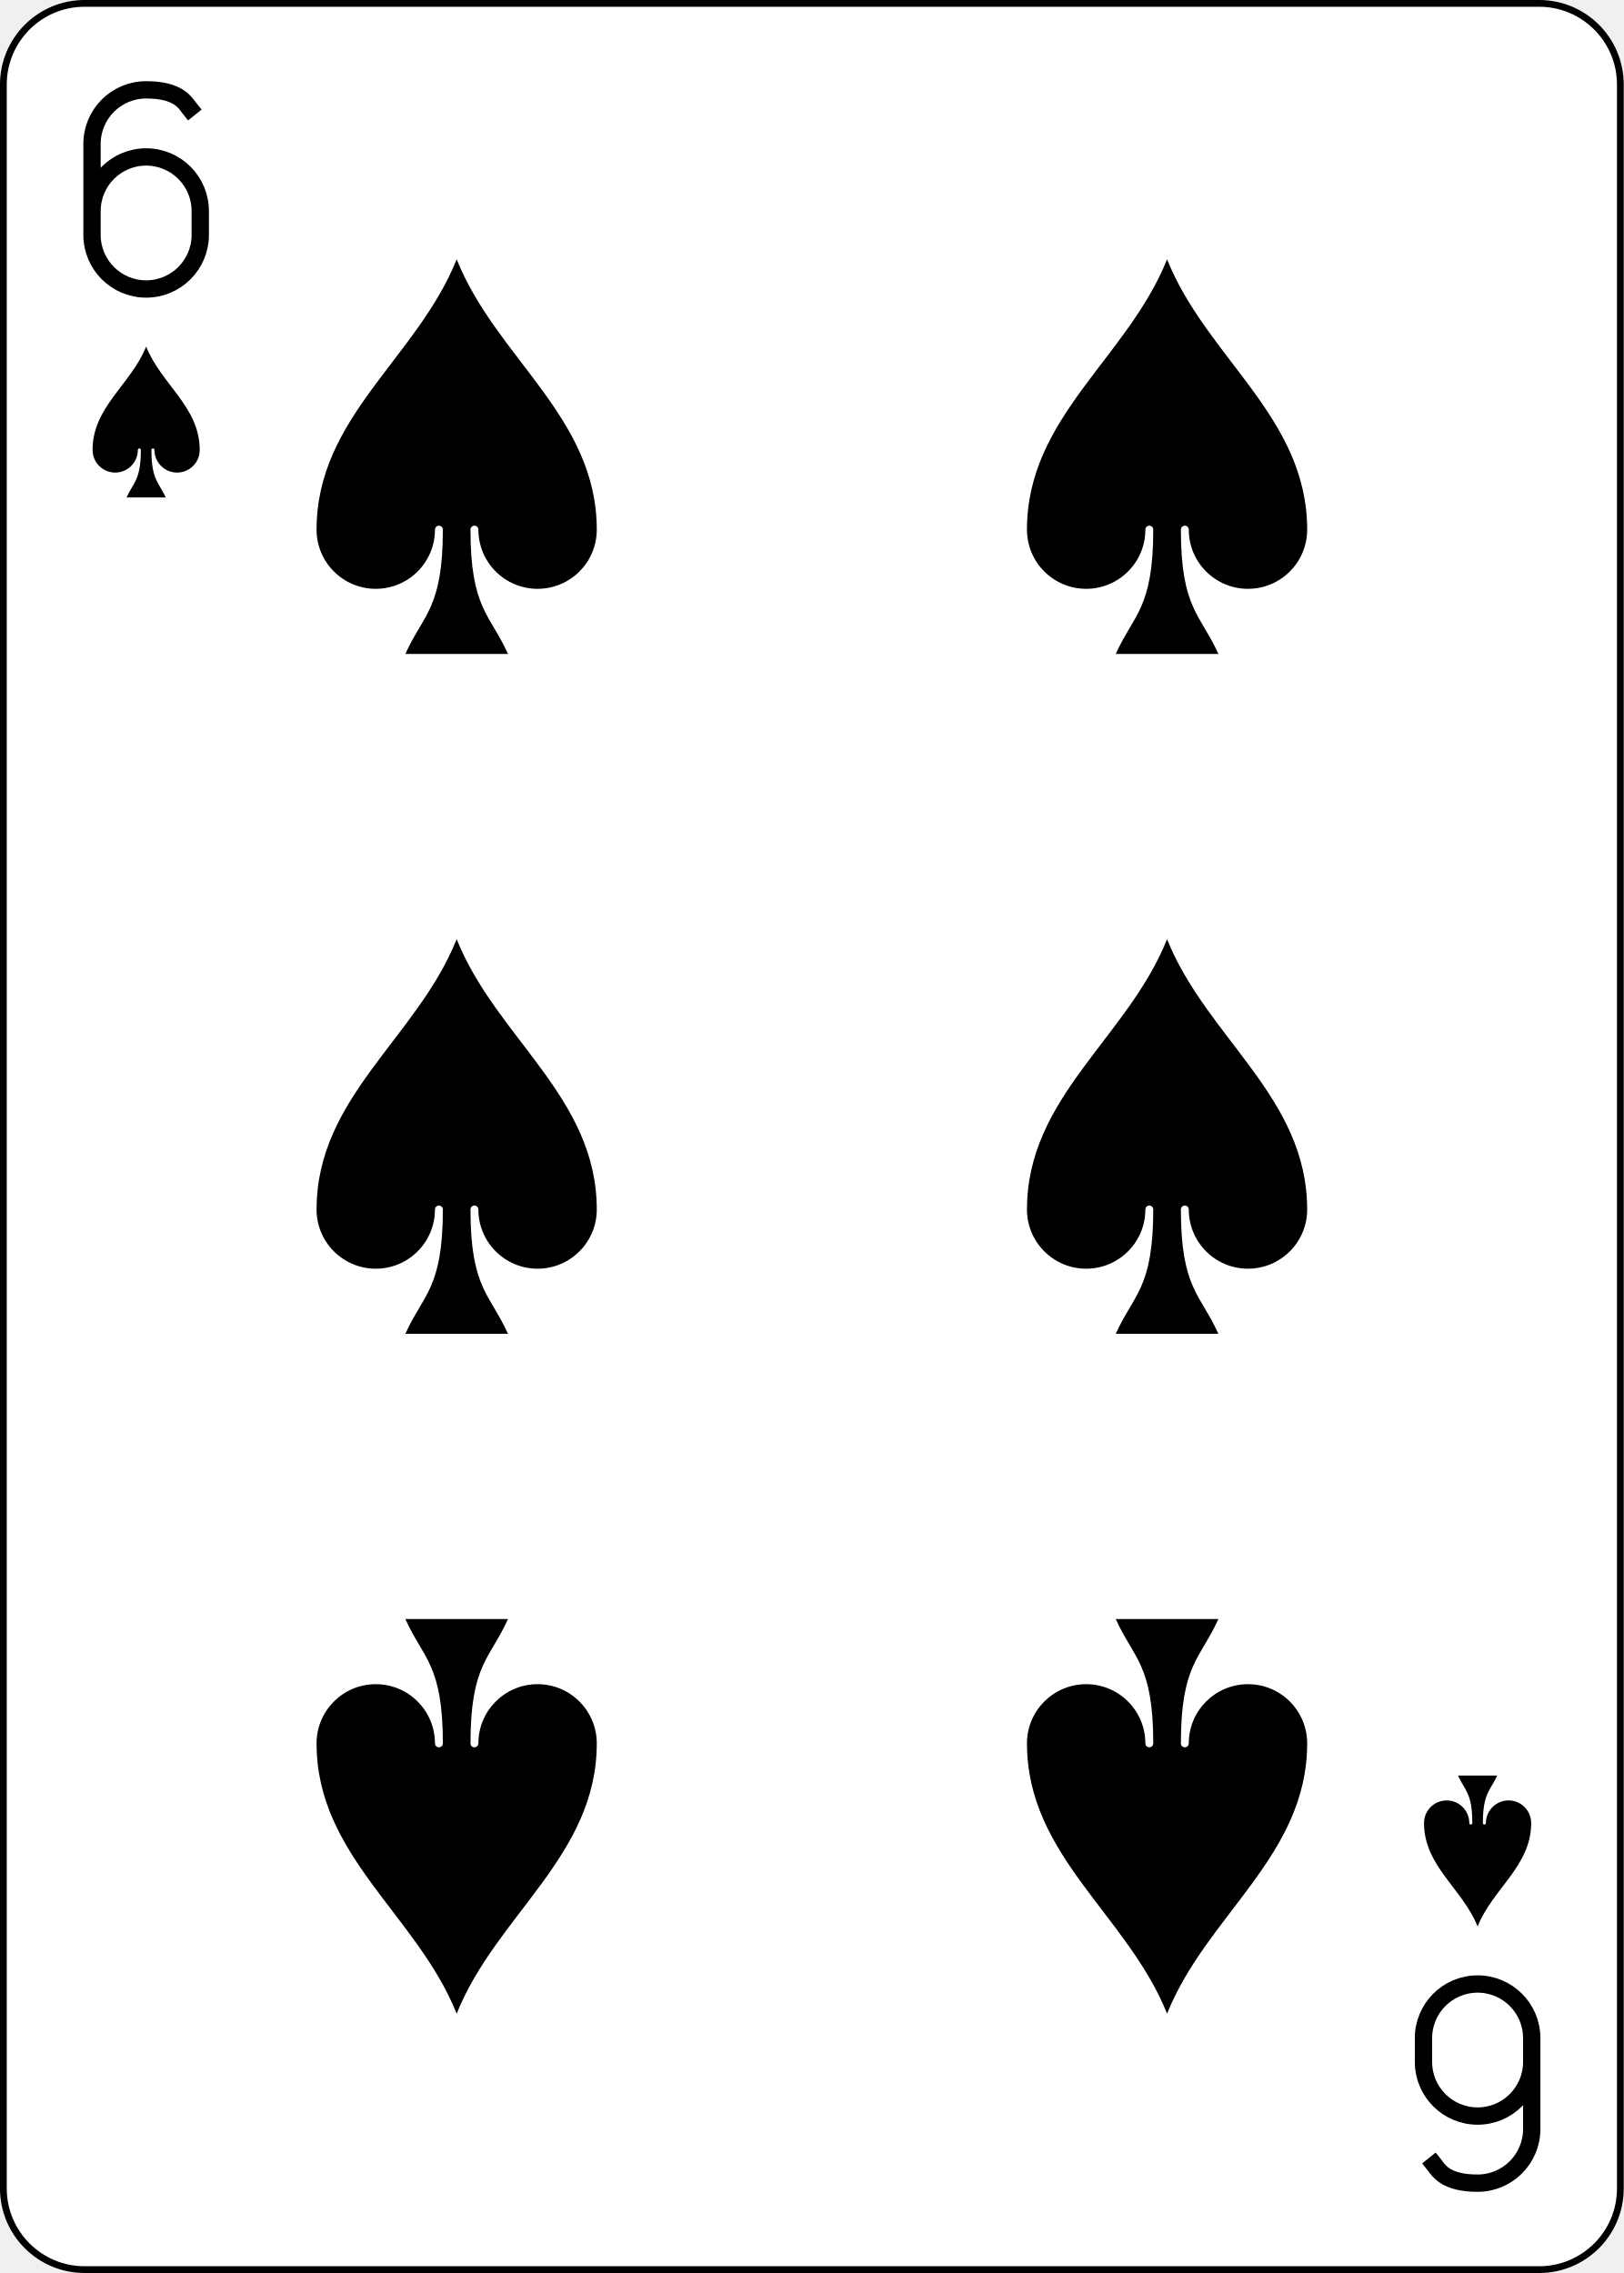
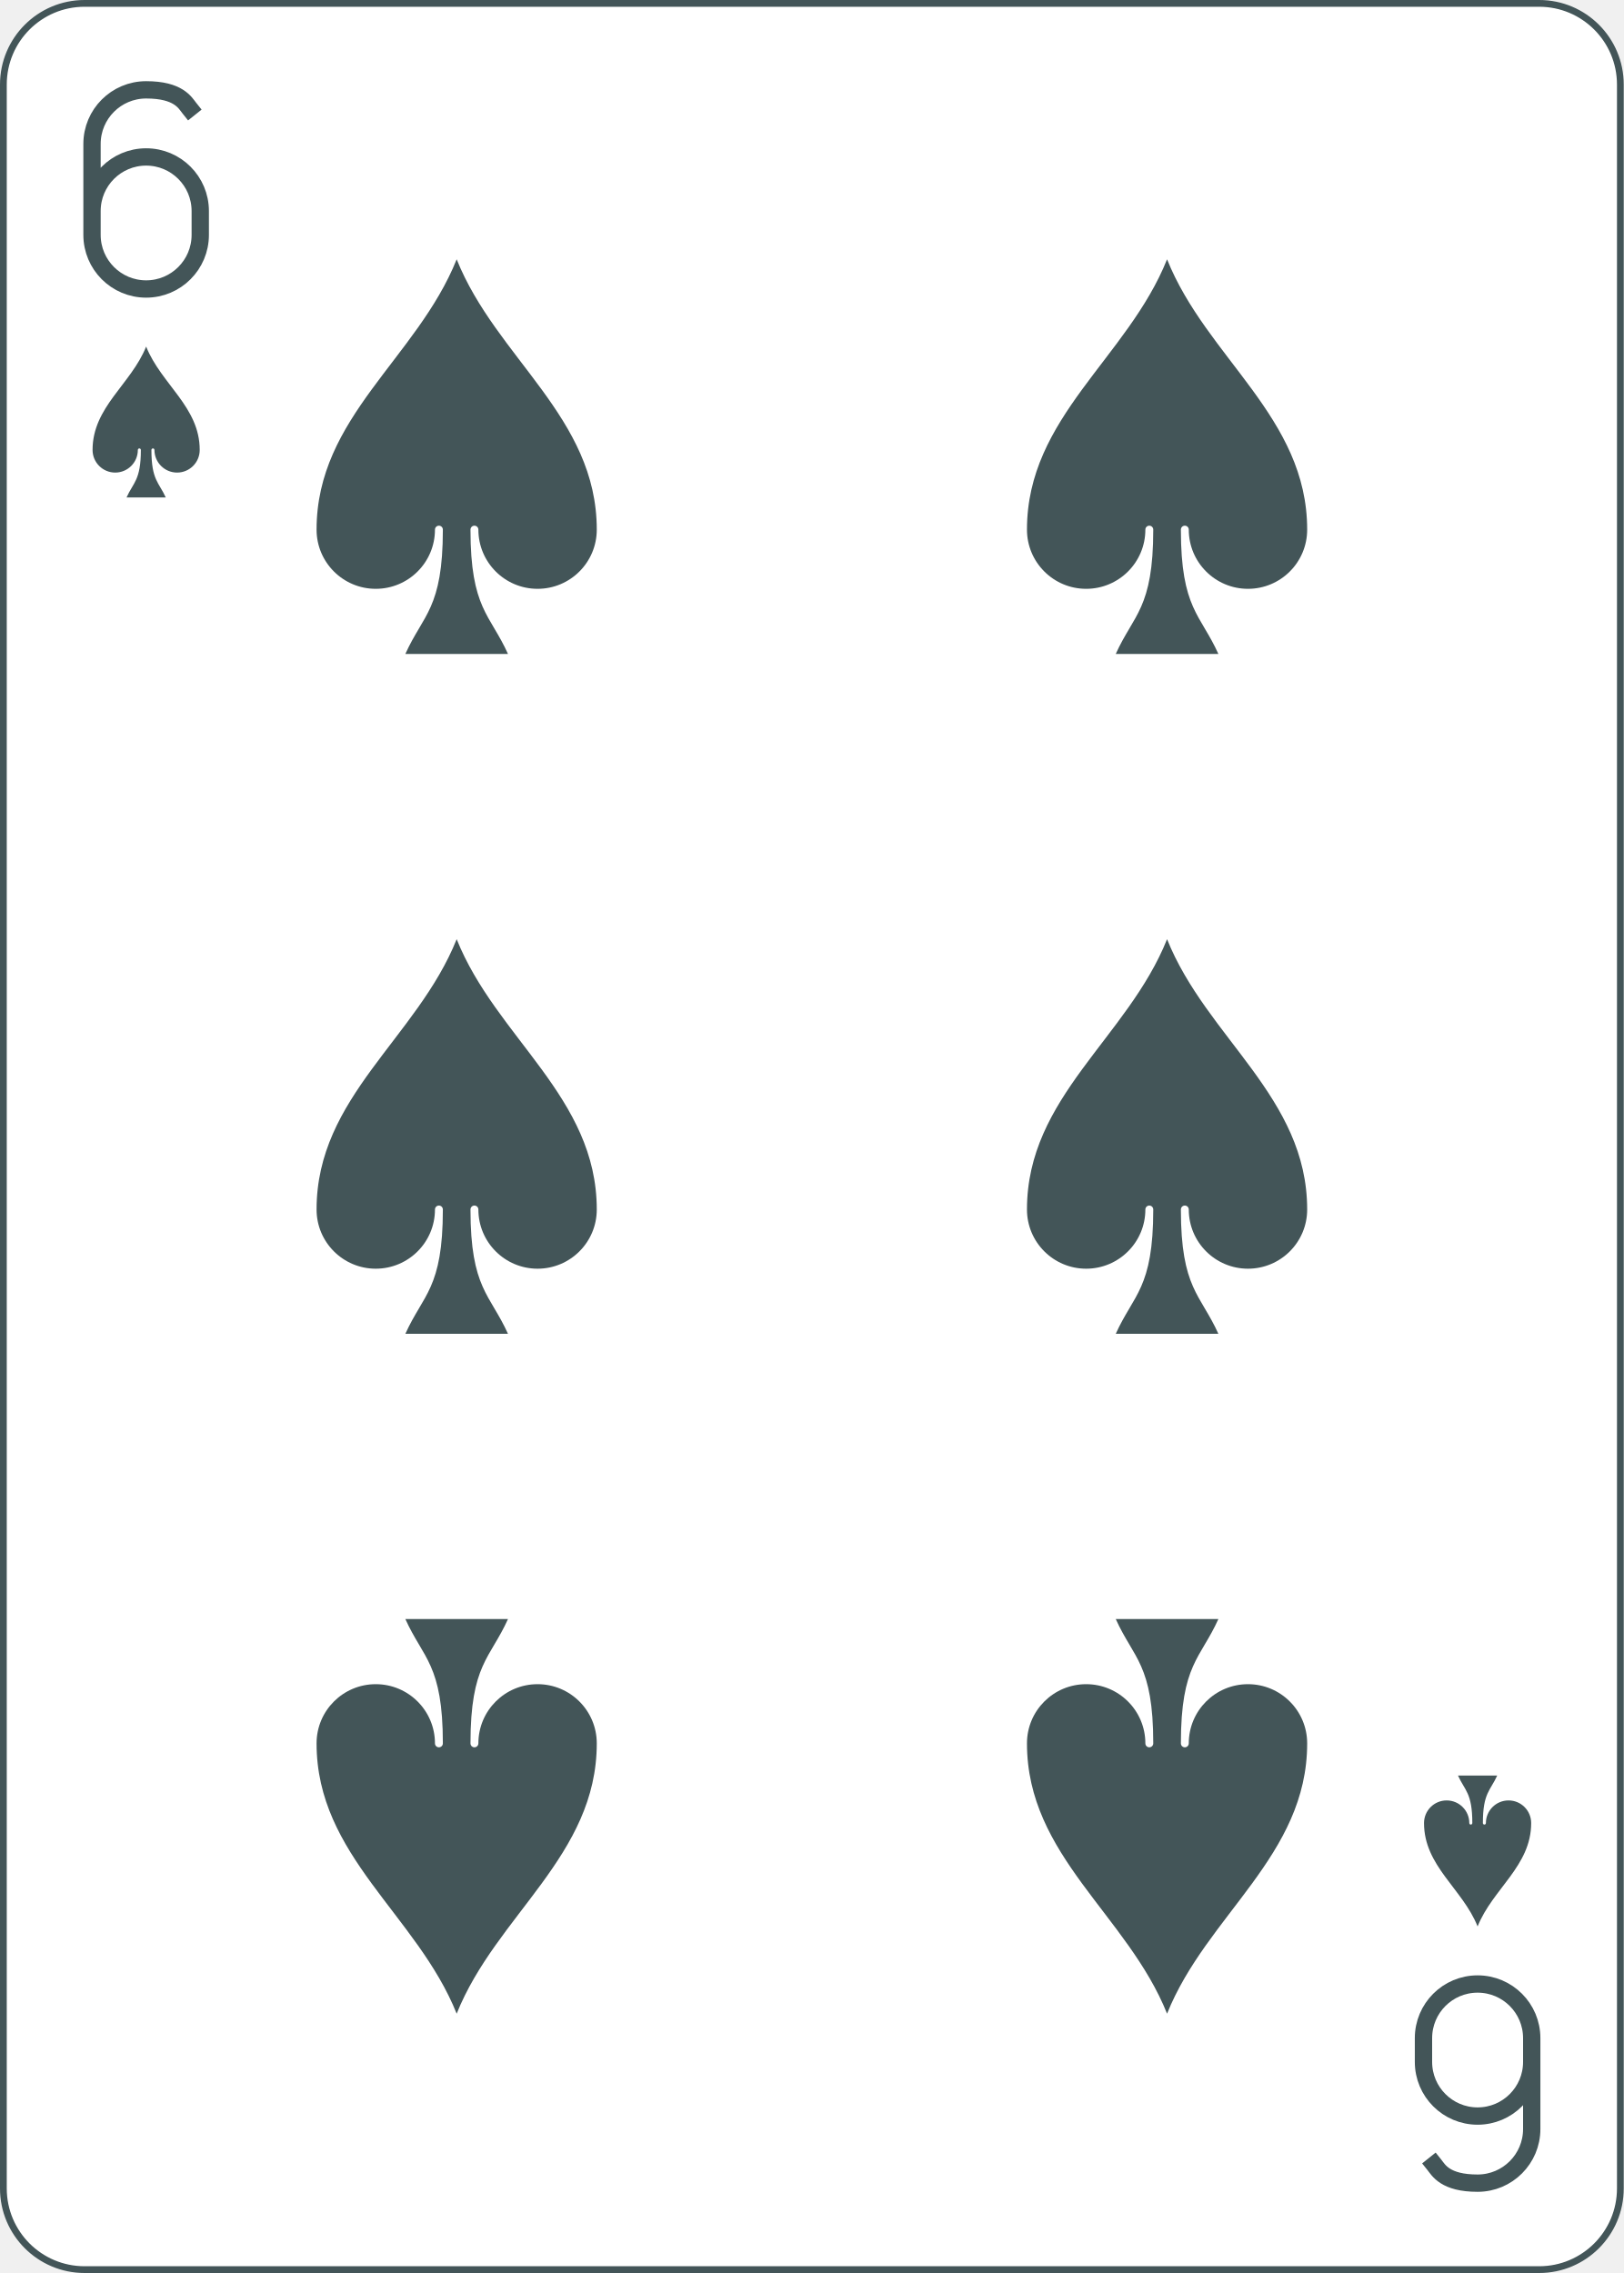
<svg xmlns="http://www.w3.org/2000/svg" xmlns:xlink="http://www.w3.org/1999/xlink" class="card" face="6S" height="3.5in" preserveAspectRatio="none" viewBox="-120 -168 240 336" width="2.5in">
  <defs>
    <symbol id="SS6" viewBox="-600 -600 1200 1200" preserveAspectRatio="xMinYMid">
-       <path d="M0 -500C100 -250 355 -100 355 185A150 150 0 0 1 55 185A10 10 0 0 0 35 185C35 385 85 400 130 500L-130 500C-85 400 -35 385 -35 185A10 10 0 0 0 -55 185A150 150 0 0 1 -355 185C-355 -100 -100 -250 0 -500Z" fill="black" />
+       <path d="M0 -500C100 -250 355 -100 355 185A150 150 0 0 1 55 185A10 10 0 0 0 35 185C35 385 85 400 130 500L-130 500C-85 400 -35 385 -35 185A10 10 0 0 0 -55 185A150 150 0 0 1 -355 185C-355 -100 -100 -250 0 -500Z" fill="#435558" />
    </symbol>
    <symbol id="VS6" viewBox="-500 -500 1000 1000" preserveAspectRatio="xMinYMid">
-       <path d="M-250 100A250 250 0 0 1 250 100L250 210A250 250 0 0 1 -250 210L-250 -210A250 250 0 0 1 0 -460C150 -460 180 -400 200 -375" stroke="black" stroke-width="80" stroke-linecap="square" stroke-miterlimit="1.5" fill="none" />
+       <path d="M-250 100A250 250 0 0 1 250 100L250 210A250 250 0 0 1 -250 210L-250 -210A250 250 0 0 1 0 -460C150 -460 180 -400 200 -375" stroke="#435558" stroke-width="80" stroke-linecap="square" stroke-miterlimit="1.5" fill="none" />
    </symbol>
  </defs>
-   <rect width="239" height="335" x="-119.5" y="-167.5" rx="12" ry="12" fill="white" stroke="black" />
+   <rect width="239" height="335" x="-119.5" y="-167.5" rx="12" ry="12" fill="white" stroke="#435558" />
  <use xlink:href="#VS6" height="32" width="32" x="-114.4" y="-156" />
  <use xlink:href="#SS6" height="26.769" width="26.769" x="-111.784" y="-119" />
  <use xlink:href="#SS6" height="70" width="70" x="-87.501" y="-135.501" />
  <use xlink:href="#SS6" height="70" width="70" x="17.501" y="-135.501" />
  <use xlink:href="#SS6" height="70" width="70" x="-87.501" y="-35" />
  <use xlink:href="#SS6" height="70" width="70" x="17.501" y="-35" />
  <g transform="rotate(180)">
    <use xlink:href="#VS6" height="32" width="32" x="-114.4" y="-156" />
    <use xlink:href="#SS6" height="26.769" width="26.769" x="-111.784" y="-119" />
    <use xlink:href="#SS6" height="70" width="70" x="-87.501" y="-135.501" />
    <use xlink:href="#SS6" height="70" width="70" x="17.501" y="-135.501" />
  </g>
</svg>
